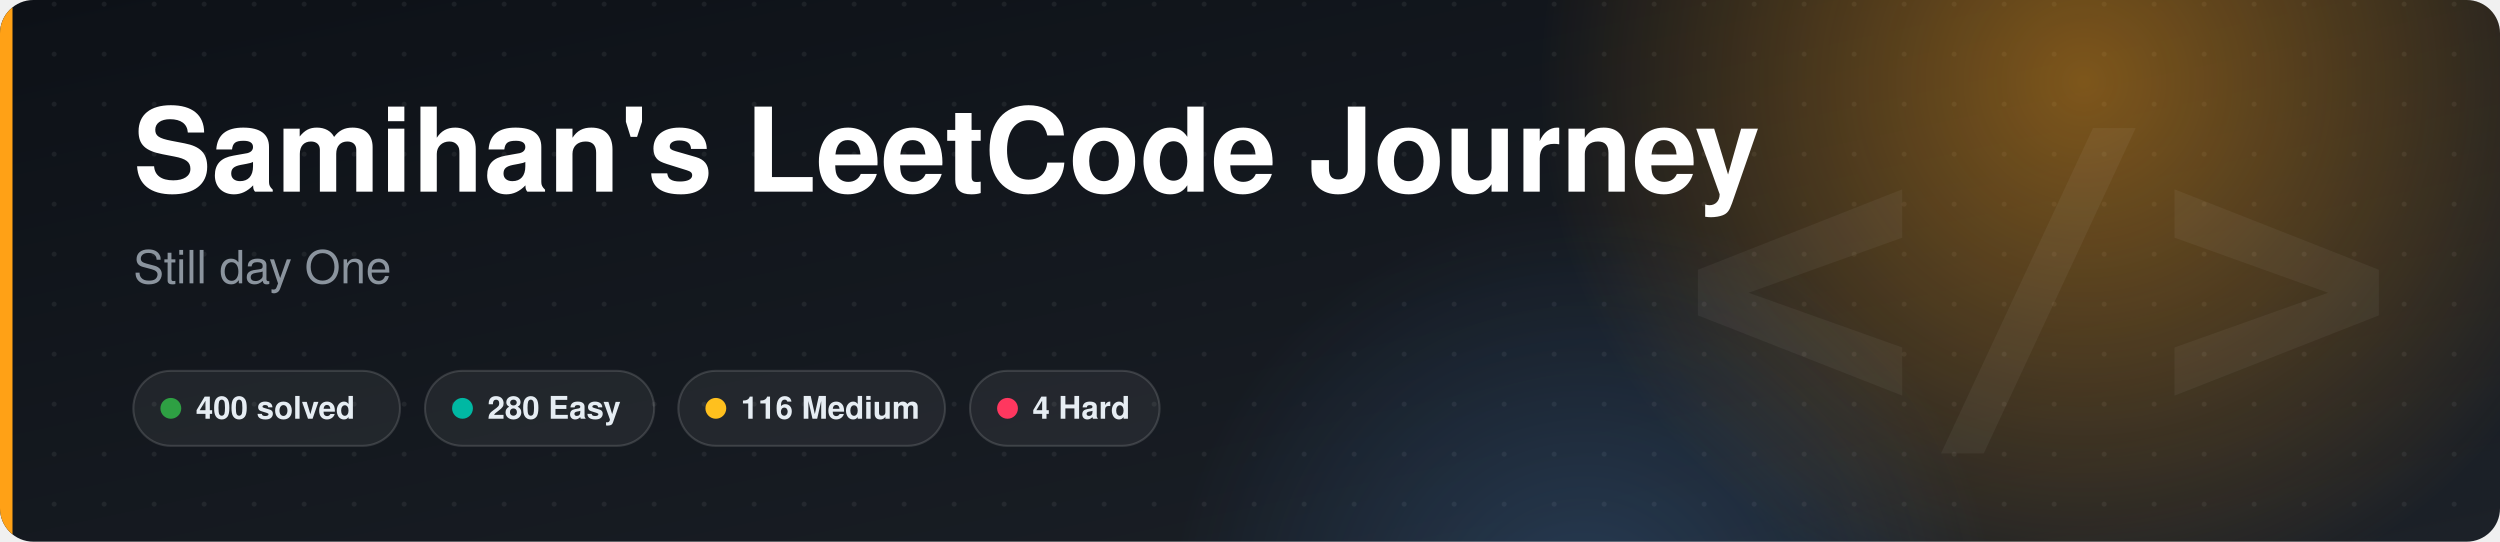
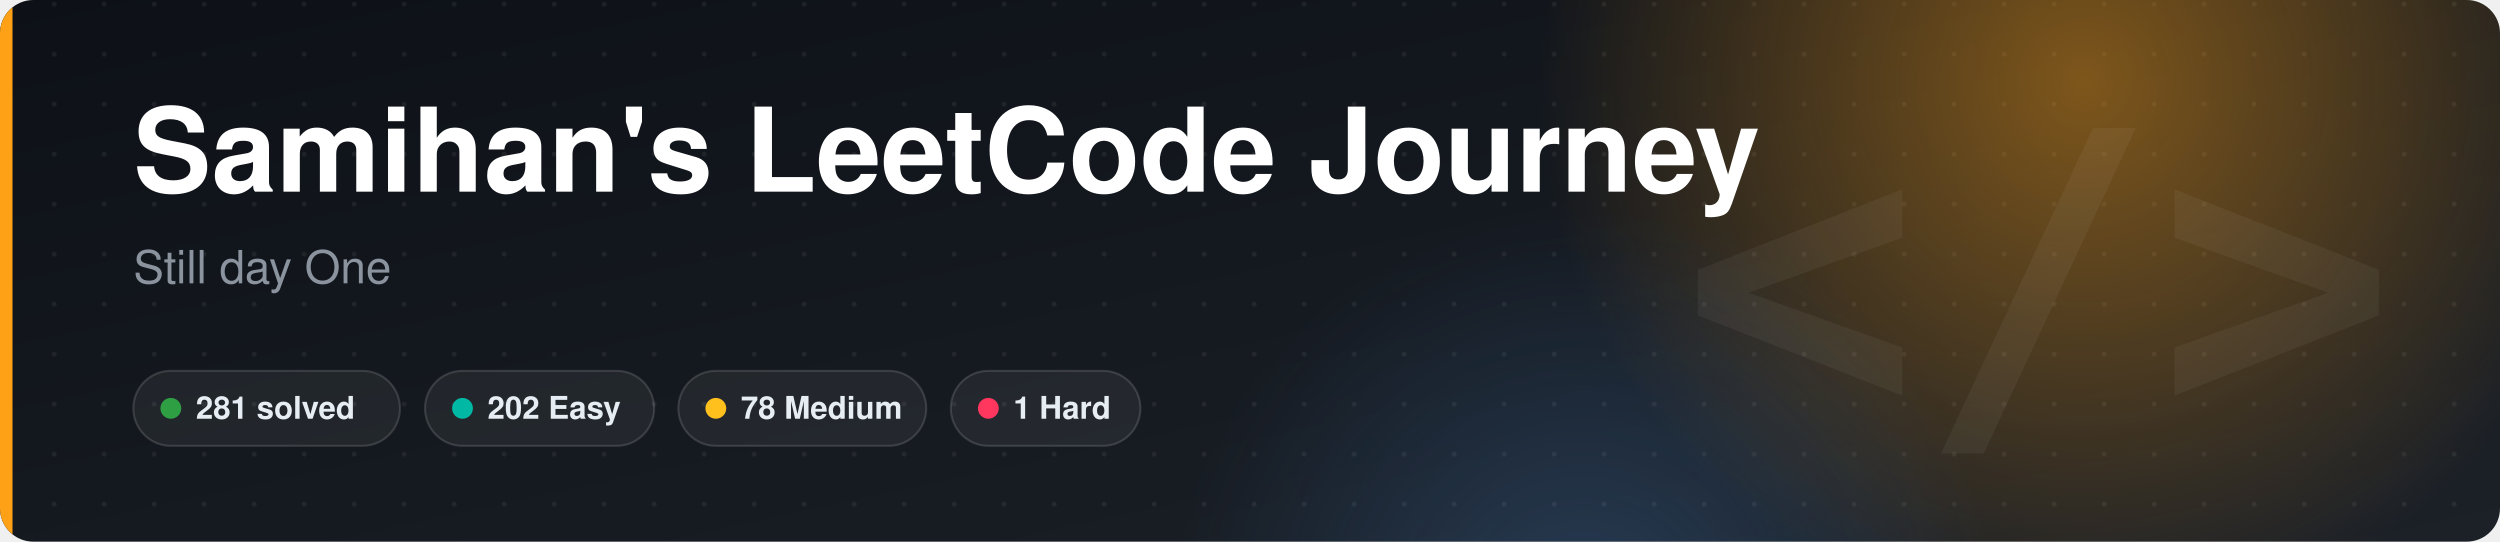
<svg xmlns="http://www.w3.org/2000/svg" width="1200" height="260" viewBox="0 0 1200 260" font-family="-apple-system,BlinkMacSystemFont,'Segoe UI',Helvetica,Arial,sans-serif" role="img" aria-labelledby="t">
  <style>
.bg{fill:#ffffff;stroke:#d0d7de}.title{fill:#1f2328;font-size:18px;font-weight:600}.muted{fill:#656d76;font-size:12px}
.label{fill:#1f2328;font-size:13px;font-weight:600}.value{fill:#1f2328;font-size:22px;font-weight:700}.value-sm{fill:#1f2328;font-size:14px;font-weight:700}
.total{fill:#1f2328;font-size:30px;font-weight:700}.track{fill:#eaeef2}.ring-track{stroke:#eaeef2}.divider{stroke:#d0d7de}.grid{stroke:#d0d7de;fill:none}
@media (prefers-color-scheme: dark){.bg{fill:#0d1117;stroke:#30363d}.title,.label,.value,.value-sm,.total{fill:#e6edf3}.muted{fill:#8b949e}.track{fill:#21262d}.ring-track{stroke:#21262d}.divider{stroke:#30363d}.grid{stroke:#30363d}}
@keyframes ls-fade{from{opacity:0;transform:translateY(6px)}to{opacity:1;transform:none}}
@keyframes ls-grow{from{transform:scaleX(0)}to{transform:scaleX(1)}}
@keyframes ls-pop{from{opacity:0;transform:scale(.2)}to{opacity:1;transform:scale(1)}}
@keyframes ls-pulse{0%,100%{opacity:1}50%{opacity:.3}}
.fade{animation:ls-fade .6s ease-out both}
.grow{transform-box:fill-box;transform-origin:left center;animation:ls-grow .9s cubic-bezier(.2,.7,.3,1) both}
.pulse{animation:ls-pulse 1.8s ease-in-out infinite}
.d1{animation-delay:0.12s}
.d2{animation-delay:0.24s}
.d3{animation-delay:0.36s}
.d4{animation-delay:0.48s}
.d5{animation-delay:0.60s}
.d6{animation-delay:0.72s}
.d7{animation-delay:0.84s}
.d8{animation-delay:0.96s}
@media (prefers-reduced-motion: reduce){*{animation:none!important}}
@keyframes ls-drift{0%,100%{transform:translate(0,0)}50%{transform:translate(-60px,18px)}}
.glow{animation:ls-drift 14s ease-in-out infinite}
</style>
  <defs>
    <linearGradient id="bn-bg" x1="0" y1="0" x2="1" y2="1">
      <stop offset="0" stop-color="#0d1117" />
      <stop offset="1" stop-color="#1c2128" />
    </linearGradient>
    <radialGradient id="bn-glow">
      <stop offset="0" stop-color="#ffa116" stop-opacity="0.45" />
      <stop offset="1" stop-color="#ffa116" stop-opacity="0" />
    </radialGradient>
    <radialGradient id="bn-glow2">
      <stop offset="0" stop-color="#58a6ff" stop-opacity="0.22" />
      <stop offset="1" stop-color="#58a6ff" stop-opacity="0" />
    </radialGradient>
    <pattern id="bn-dots" width="24" height="24" patternUnits="userSpaceOnUse">
      <circle cx="2" cy="2" r="1.2" fill="#ffffff" fill-opacity="0.06" />
    </pattern>
    <clipPath id="bn-clip">
      <rect width="1200" height="260" rx="16" />
    </clipPath>
  </defs>
  <g clip-path="url(#bn-clip)">
    <rect width="1200" height="260" fill="url(#bn-bg)" />
    <rect width="1200" height="260" fill="url(#bn-dots)" />
    <circle cx="1000" cy="40" r="260" fill="url(#bn-glow)" class="glow" />
    <circle cx="760" cy="300" r="200" fill="url(#bn-glow2)" />
    <text x="1150" y="200" text-anchor="end" font-family="SFMono-Regular,Consolas,monospace" font-size="190" font-weight="700" fill="#ffffff" fill-opacity="0.05">&lt;/&gt;</text>
    <rect x="0" y="0" width="6" height="260" fill="#ffa116" />
  </g>
  <text x="64" y="92" fill="#ffffff" font-size="56" font-weight="800" class="fade">Samihan's LeetCode Journey</text>
  <text x="64" y="136" fill="#8b949e" font-size="22" class="fade d1">Still day One</text>
  <g class="fade d3">
    <rect x="64" y="178" width="128" height="36" rx="18" fill="#ffffff" fill-opacity="0.06" stroke="#ffffff" stroke-opacity="0.14" />
    <circle cx="82" cy="196" r="5" fill="#2ea043" />
-     <text x="94" y="201" fill="#e6edf3" font-size="15" font-weight="600">400 solved</text>
+     <text x="94" y="201" fill="#e6edf3" font-size="15" font-weight="600">281 solved</text>
  </g>
  <g class="fade d4">
    <rect x="204" y="178" width="110" height="36" rx="18" fill="#ffffff" fill-opacity="0.06" stroke="#ffffff" stroke-opacity="0.14" />
    <circle cx="222" cy="196" r="5" fill="#00b8a3" />
-     <text x="234" y="201" fill="#e6edf3" font-size="15" font-weight="600">280 Easy</text>
+     <text x="234" y="201" fill="#e6edf3" font-size="15" font-weight="600">202 Easy</text>
  </g>
  <g class="fade d5">
-     <rect x="325.6" y="178" width="128" height="36" rx="18" fill="#ffffff" fill-opacity="0.06" stroke="#ffffff" stroke-opacity="0.14" />
+     <rect x="325.6" y="178" width="119" height="36" rx="18" fill="#ffffff" fill-opacity="0.06" stroke="#ffffff" stroke-opacity="0.14" />
    <circle cx="343.6" cy="196" r="5" fill="#ffc01e" />
-     <text x="355.6" y="201" fill="#e6edf3" font-size="15" font-weight="600">116 Medium</text>
+     <text x="355.6" y="201" fill="#e6edf3" font-size="15" font-weight="600">78 Medium</text>
  </g>
  <g class="fade d6">
-     <rect x="465.6" y="178" width="91" height="36" rx="18" fill="#ffffff" fill-opacity="0.06" stroke="#ffffff" stroke-opacity="0.14" />
-     <circle cx="483.6" cy="196" r="5" fill="#ff375f" />
-     <text x="495.6" y="201" fill="#e6edf3" font-size="15" font-weight="600">4 Hard</text>
+     <rect x="456.4" y="178" width="91" height="36" rx="18" fill="#ffffff" fill-opacity="0.06" stroke="#ffffff" stroke-opacity="0.14" />
+     <circle cx="474.4" cy="196" r="5" fill="#ff375f" />
+     <text x="486.4" y="201" fill="#e6edf3" font-size="15" font-weight="600">1 Hard</text>
  </g>
</svg>
